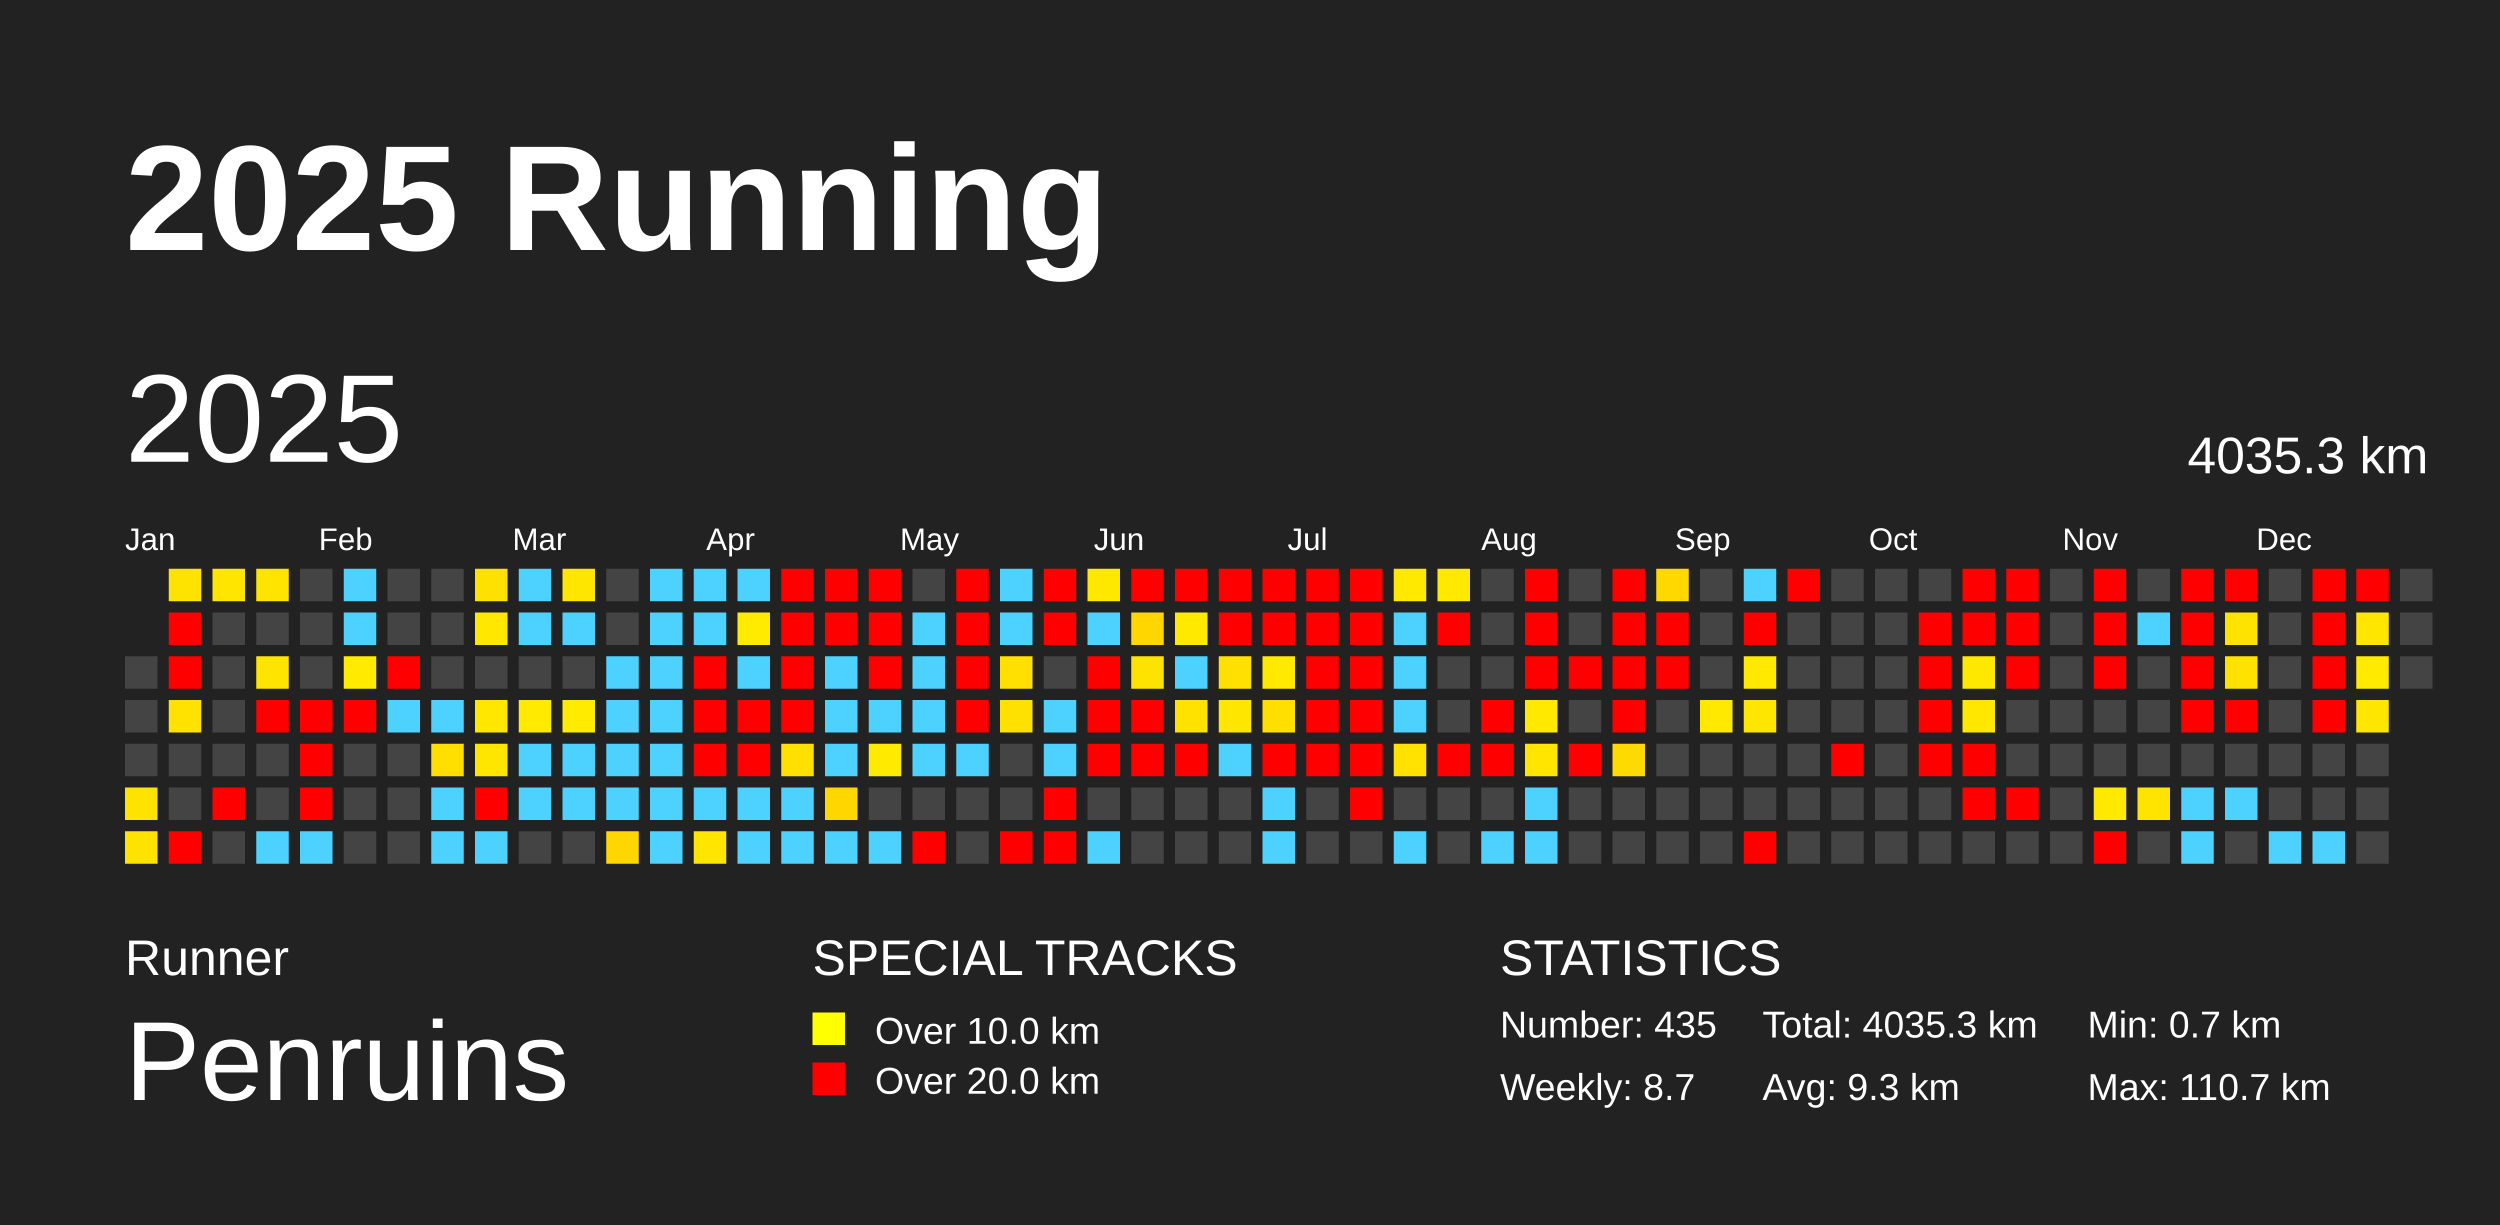
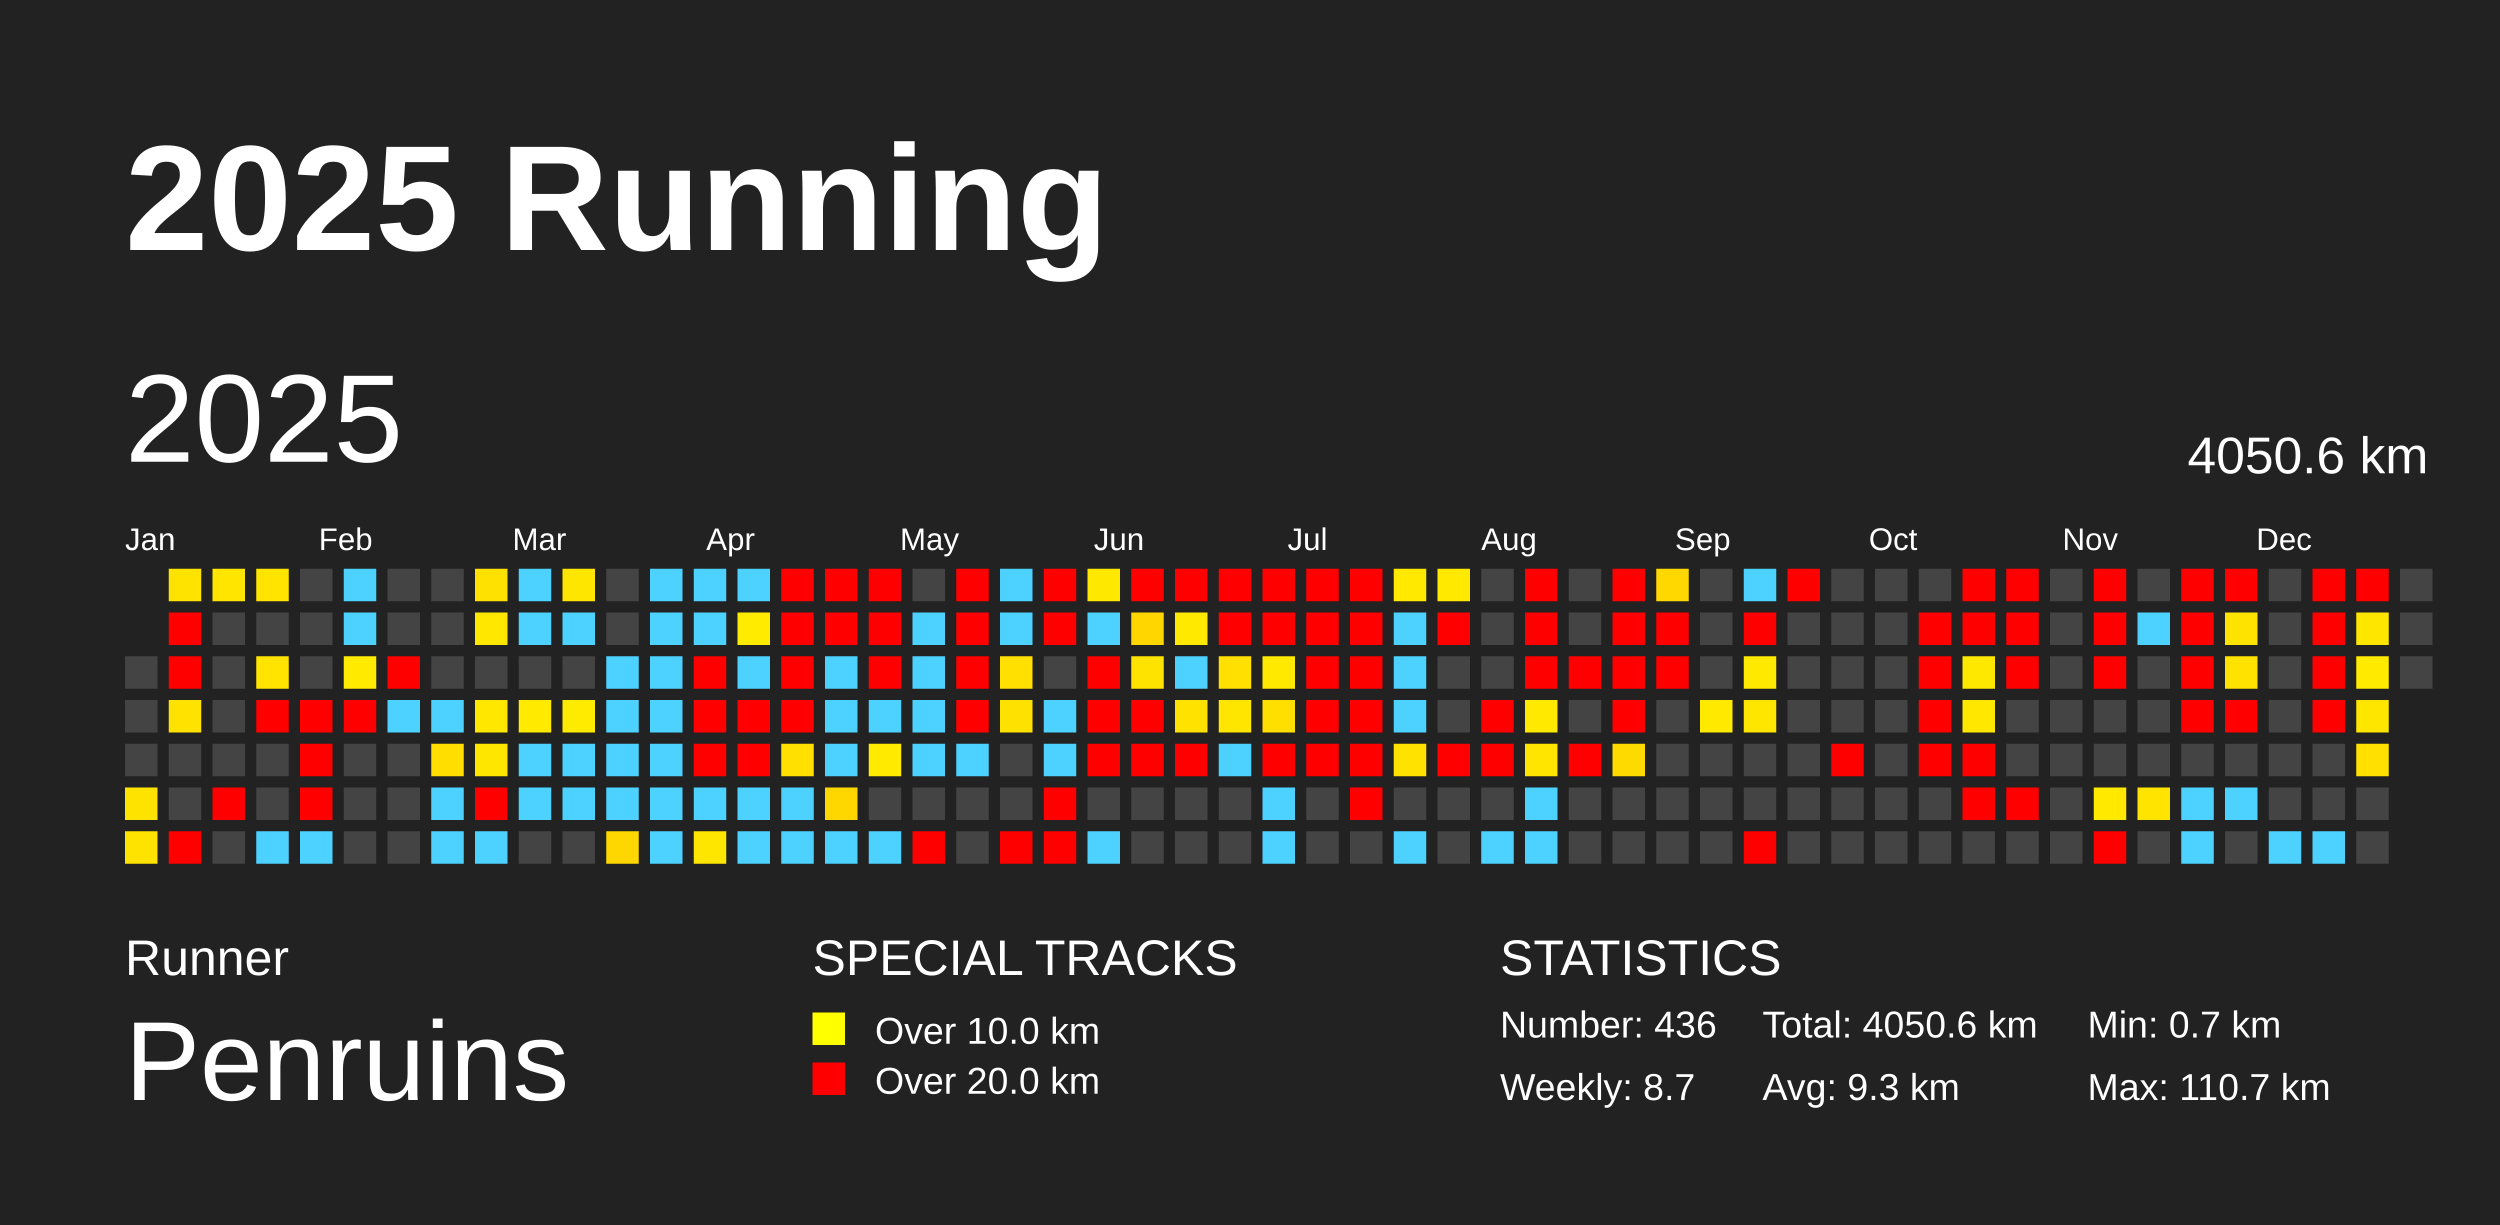
<svg xmlns="http://www.w3.org/2000/svg" baseProfile="full" height="98mm" version="1.1" viewBox="0,0,200,98" width="200mm">
  <defs />
  <rect fill="#222222" height="98" width="200" x="0" y="0" />
  <text fill="#FFFFFF" style="font-size:12px; font-family:Arial; font-weight:bold;" x="10" y="20">2025 Running</text>
  <text fill="#FFFFFF" style="font-size:4px; font-family:Arial" x="10" y="78">Runner</text>
  <text fill="#FFFFFF" style="font-size:9px; font-family:Arial" x="10" y="88">Penruins</text>
  <text fill="#FFFFFF" style="font-size:4px; font-family:Arial" x="65" y="78">SPECIAL TRACKS</text>
  <rect fill="yellow" height="2.6" width="2.6" x="65" y="81" />
  <text fill="#FFFFFF" style="font-size:3px; font-family:Arial" x="70" y="83.5">Over 10.0 km</text>
  <rect fill="red" height="2.6" width="2.6" x="65" y="85" />
  <text fill="#FFFFFF" style="font-size:3px; font-family:Arial" x="70" y="87.5">Over 20.0 km</text>
  <text fill="#FFFFFF" style="font-size:4px; font-family:Arial" x="120" y="78">STATISTICS</text>
-   <text fill="#FFFFFF" style="font-size:3px; font-family:Arial" x="120" y="83">Number: 435</text>
+   <text fill="#FFFFFF" style="font-size:3px; font-family:Arial" x="120" y="83">Number: 436</text>
  <text fill="#FFFFFF" style="font-size:3px; font-family:Arial" x="120" y="88">Weekly: 8.7</text>
-   <text fill="#FFFFFF" style="font-size:3px; font-family:Arial" x="141" y="83">Total: 4035.3 km</text>
+   <text fill="#FFFFFF" style="font-size:3px; font-family:Arial" x="141" y="83">Total: 4050.6 km</text>
  <text fill="#FFFFFF" style="font-size:3px; font-family:Arial" x="141" y="88">Avg: 9.3 km</text>
  <text fill="#FFFFFF" style="font-size:3px; font-family:Arial" x="167" y="83">Min: 0.7 km</text>
  <text fill="#FFFFFF" style="font-size:3px; font-family:Arial" x="167" y="88">Max: 110.7 km</text>
  <text dominant-baseline="hanging" fill="#FFFFFF" style="font-size:10.0px; font-family:Arial;" x="10" y="30">2025</text>
-   <text dominant-baseline="hanging" fill="#FFFFFF" style="font-size:4.125px; font-family:Arial;" x="175" y="35">4035.3 km</text>
+   <text dominant-baseline="hanging" fill="#FFFFFF" style="font-size:4.125px; font-family:Arial;" x="175" y="35">4050.6 km</text>
  <text fill="#FFFFFF" style="font-size:2.5px; font-family:Arial" x="10.0" y="44">Jan</text>
  <text fill="#FFFFFF" style="font-size:2.5px; font-family:Arial" x="25.5" y="44">Feb</text>
  <text fill="#FFFFFF" style="font-size:2.5px; font-family:Arial" x="41.0" y="44">Mar</text>
  <text fill="#FFFFFF" style="font-size:2.5px; font-family:Arial" x="56.5" y="44">Apr</text>
  <text fill="#FFFFFF" style="font-size:2.5px; font-family:Arial" x="72.0" y="44">May</text>
  <text fill="#FFFFFF" style="font-size:2.5px; font-family:Arial" x="87.5" y="44">Jun</text>
  <text fill="#FFFFFF" style="font-size:2.5px; font-family:Arial" x="103.0" y="44">Jul</text>
  <text fill="#FFFFFF" style="font-size:2.5px; font-family:Arial" x="118.5" y="44">Aug</text>
  <text fill="#FFFFFF" style="font-size:2.5px; font-family:Arial" x="134.0" y="44">Sep</text>
  <text fill="#FFFFFF" style="font-size:2.5px; font-family:Arial" x="149.5" y="44">Oct</text>
  <text fill="#FFFFFF" style="font-size:2.5px; font-family:Arial" x="165.0" y="44">Nov</text>
  <text fill="#FFFFFF" style="font-size:2.5px; font-family:Arial" x="180.5" y="44">Dec</text>
  <rect fill="#444444" height="2.6" width="2.6" x="10.0" y="52.5" />
  <rect fill="#444444" height="2.6" width="2.6" x="10.0" y="56.0" />
  <rect fill="#444444" height="2.6" width="2.6" x="10.0" y="59.5" />
  <rect fill="#ffe300" height="2.6" width="2.6" x="10.0" y="63.0" />
  <rect fill="#ffe300" height="2.6" width="2.6" x="10.0" y="66.5" />
  <rect fill="#ffe300" height="2.6" width="2.6" x="13.5" y="45.5" />
  <rect fill="red" height="2.6" width="2.6" x="13.5" y="49.0" />
  <rect fill="red" height="2.6" width="2.6" x="13.5" y="52.5" />
  <rect fill="#ffe200" height="2.6" width="2.6" x="13.5" y="56.0" />
  <rect fill="#444444" height="2.6" width="2.6" x="13.5" y="59.5" />
  <rect fill="#444444" height="2.6" width="2.6" x="13.5" y="63.0" />
  <rect fill="red" height="2.6" width="2.6" x="13.5" y="66.5" />
  <rect fill="#ffe500" height="2.6" width="2.6" x="17.0" y="45.5" />
  <rect fill="#444444" height="2.6" width="2.6" x="17.0" y="49.0" />
  <rect fill="#444444" height="2.6" width="2.6" x="17.0" y="52.5" />
  <rect fill="#444444" height="2.6" width="2.6" x="17.0" y="56.0" />
  <rect fill="#444444" height="2.6" width="2.6" x="17.0" y="59.5" />
  <rect fill="red" height="2.6" width="2.6" x="17.0" y="63.0" />
  <rect fill="#444444" height="2.6" width="2.6" x="17.0" y="66.5" />
  <rect fill="#ffe400" height="2.6" width="2.6" x="20.5" y="45.5" />
  <rect fill="#444444" height="2.6" width="2.6" x="20.5" y="49.0" />
  <rect fill="#ffe400" height="2.6" width="2.6" x="20.5" y="52.5" />
  <rect fill="red" height="2.6" width="2.6" x="20.5" y="56.0" />
  <rect fill="#444444" height="2.6" width="2.6" x="20.5" y="59.5" />
  <rect fill="#444444" height="2.6" width="2.6" x="20.5" y="63.0" />
  <rect fill="#4dd2ff" height="2.6" width="2.6" x="20.5" y="66.5" />
  <rect fill="#444444" height="2.6" width="2.6" x="24.0" y="45.5" />
  <rect fill="#444444" height="2.6" width="2.6" x="24.0" y="49.0" />
  <rect fill="#444444" height="2.6" width="2.6" x="24.0" y="52.5" />
  <rect fill="red" height="2.6" width="2.6" x="24.0" y="56.0" />
  <rect fill="red" height="2.6" width="2.6" x="24.0" y="59.5" />
  <rect fill="red" height="2.6" width="2.6" x="24.0" y="63.0" />
  <rect fill="#4dd2ff" height="2.6" width="2.6" x="24.0" y="66.5" />
  <rect fill="#4dd2ff" height="2.6" width="2.6" x="27.5" y="45.5" />
  <rect fill="#4dd2ff" height="2.6" width="2.6" x="27.5" y="49.0" />
  <rect fill="#ffea00" height="2.6" width="2.6" x="27.5" y="52.5" />
  <rect fill="red" height="2.6" width="2.6" x="27.5" y="56.0" />
  <rect fill="#444444" height="2.6" width="2.6" x="27.5" y="59.5" />
  <rect fill="#444444" height="2.6" width="2.6" x="27.5" y="63.0" />
  <rect fill="#444444" height="2.6" width="2.6" x="27.5" y="66.5" />
  <rect fill="#444444" height="2.6" width="2.6" x="31.0" y="45.5" />
  <rect fill="#444444" height="2.6" width="2.6" x="31.0" y="49.0" />
  <rect fill="red" height="2.6" width="2.6" x="31.0" y="52.5" />
  <rect fill="#4dd2ff" height="2.6" width="2.6" x="31.0" y="56.0" />
  <rect fill="#444444" height="2.6" width="2.6" x="31.0" y="59.5" />
  <rect fill="#444444" height="2.6" width="2.6" x="31.0" y="63.0" />
  <rect fill="#444444" height="2.6" width="2.6" x="31.0" y="66.5" />
  <rect fill="#444444" height="2.6" width="2.6" x="34.5" y="45.5" />
  <rect fill="#444444" height="2.6" width="2.6" x="34.5" y="49.0" />
  <rect fill="#444444" height="2.6" width="2.6" x="34.5" y="52.5" />
  <rect fill="#4dd2ff" height="2.6" width="2.6" x="34.5" y="56.0" />
  <rect fill="#ffde00" height="2.6" width="2.6" x="34.5" y="59.5" />
  <rect fill="#4dd2ff" height="2.6" width="2.6" x="34.5" y="63.0" />
  <rect fill="#4dd2ff" height="2.6" width="2.6" x="34.5" y="66.5" />
  <rect fill="#ffe100" height="2.6" width="2.6" x="38.0" y="45.5" />
  <rect fill="#ffe700" height="2.6" width="2.6" x="38.0" y="49.0" />
  <rect fill="#444444" height="2.6" width="2.6" x="38.0" y="52.5" />
  <rect fill="#ffe700" height="2.6" width="2.6" x="38.0" y="56.0" />
  <rect fill="#ffe600" height="2.6" width="2.6" x="38.0" y="59.5" />
  <rect fill="red" height="2.6" width="2.6" x="38.0" y="63.0" />
  <rect fill="#4dd2ff" height="2.6" width="2.6" x="38.0" y="66.5" />
  <rect fill="#4dd2ff" height="2.6" width="2.6" x="41.5" y="45.5" />
  <rect fill="#4dd2ff" height="2.6" width="2.6" x="41.5" y="49.0" />
  <rect fill="#444444" height="2.6" width="2.6" x="41.5" y="52.5" />
  <rect fill="#ffea00" height="2.6" width="2.6" x="41.5" y="56.0" />
  <rect fill="#4dd2ff" height="2.6" width="2.6" x="41.5" y="59.5" />
  <rect fill="#4dd2ff" height="2.6" width="2.6" x="41.5" y="63.0" />
  <rect fill="#444444" height="2.6" width="2.6" x="41.5" y="66.5" />
  <rect fill="#ffe600" height="2.6" width="2.6" x="45.0" y="45.5" />
  <rect fill="#4dd2ff" height="2.6" width="2.6" x="45.0" y="49.0" />
  <rect fill="#444444" height="2.6" width="2.6" x="45.0" y="52.5" />
  <rect fill="#ffeb00" height="2.6" width="2.6" x="45.0" y="56.0" />
  <rect fill="#4dd2ff" height="2.6" width="2.6" x="45.0" y="59.5" />
  <rect fill="#4dd2ff" height="2.6" width="2.6" x="45.0" y="63.0" />
  <rect fill="#444444" height="2.6" width="2.6" x="45.0" y="66.5" />
  <rect fill="#444444" height="2.6" width="2.6" x="48.5" y="45.5" />
  <rect fill="#444444" height="2.6" width="2.6" x="48.5" y="49.0" />
  <rect fill="#4dd2ff" height="2.6" width="2.6" x="48.5" y="52.5" />
  <rect fill="#4dd2ff" height="2.6" width="2.6" x="48.5" y="56.0" />
  <rect fill="#4dd2ff" height="2.6" width="2.6" x="48.5" y="59.5" />
  <rect fill="#4dd2ff" height="2.6" width="2.6" x="48.5" y="63.0" />
  <rect fill="#ffd700" height="2.6" width="2.6" x="48.5" y="66.5" />
  <rect fill="#4dd2ff" height="2.6" width="2.6" x="52.0" y="45.5" />
  <rect fill="#4dd2ff" height="2.6" width="2.6" x="52.0" y="49.0" />
  <rect fill="#4dd2ff" height="2.6" width="2.6" x="52.0" y="52.5" />
  <rect fill="#4dd2ff" height="2.6" width="2.6" x="52.0" y="56.0" />
  <rect fill="#4dd2ff" height="2.6" width="2.6" x="52.0" y="59.5" />
  <rect fill="#4dd2ff" height="2.6" width="2.6" x="52.0" y="63.0" />
  <rect fill="#4dd2ff" height="2.6" width="2.6" x="52.0" y="66.5" />
  <rect fill="#4dd2ff" height="2.6" width="2.6" x="55.5" y="45.5" />
  <rect fill="#4dd2ff" height="2.6" width="2.6" x="55.5" y="49.0" />
  <rect fill="red" height="2.6" width="2.6" x="55.5" y="52.5" />
  <rect fill="red" height="2.6" width="2.6" x="55.5" y="56.0" />
  <rect fill="red" height="2.6" width="2.6" x="55.5" y="59.5" />
  <rect fill="#4dd2ff" height="2.6" width="2.6" x="55.5" y="63.0" />
  <rect fill="#ffe600" height="2.6" width="2.6" x="55.5" y="66.5" />
  <rect fill="#4dd2ff" height="2.6" width="2.6" x="59.0" y="45.5" />
  <rect fill="#ffeb00" height="2.6" width="2.6" x="59.0" y="49.0" />
  <rect fill="#4dd2ff" height="2.6" width="2.6" x="59.0" y="52.5" />
  <rect fill="red" height="2.6" width="2.6" x="59.0" y="56.0" />
  <rect fill="red" height="2.6" width="2.6" x="59.0" y="59.5" />
  <rect fill="#4dd2ff" height="2.6" width="2.6" x="59.0" y="63.0" />
  <rect fill="#4dd2ff" height="2.6" width="2.6" x="59.0" y="66.5" />
  <rect fill="red" height="2.6" width="2.6" x="62.5" y="45.5" />
  <rect fill="red" height="2.6" width="2.6" x="62.5" y="49.0" />
  <rect fill="red" height="2.6" width="2.6" x="62.5" y="52.5" />
  <rect fill="red" height="2.6" width="2.6" x="62.5" y="56.0" />
  <rect fill="#ffe000" height="2.6" width="2.6" x="62.5" y="59.5" />
  <rect fill="#4dd2ff" height="2.6" width="2.6" x="62.5" y="63.0" />
  <rect fill="#4dd2ff" height="2.6" width="2.6" x="62.5" y="66.5" />
  <rect fill="red" height="2.6" width="2.6" x="66.0" y="45.5" />
  <rect fill="red" height="2.6" width="2.6" x="66.0" y="49.0" />
  <rect fill="#4dd2ff" height="2.6" width="2.6" x="66.0" y="52.5" />
  <rect fill="#4dd2ff" height="2.6" width="2.6" x="66.0" y="56.0" />
  <rect fill="#4dd2ff" height="2.6" width="2.6" x="66.0" y="59.5" />
  <rect fill="#ffd700" height="2.6" width="2.6" x="66.0" y="63.0" />
  <rect fill="#4dd2ff" height="2.6" width="2.6" x="66.0" y="66.5" />
  <rect fill="red" height="2.6" width="2.6" x="69.5" y="45.5" />
  <rect fill="red" height="2.6" width="2.6" x="69.5" y="49.0" />
  <rect fill="red" height="2.6" width="2.6" x="69.5" y="52.5" />
  <rect fill="#4dd2ff" height="2.6" width="2.6" x="69.5" y="56.0" />
  <rect fill="#ffea00" height="2.6" width="2.6" x="69.5" y="59.5" />
  <rect fill="#444444" height="2.6" width="2.6" x="69.5" y="63.0" />
  <rect fill="#4dd2ff" height="2.6" width="2.6" x="69.5" y="66.5" />
  <rect fill="#444444" height="2.6" width="2.6" x="73.0" y="45.5" />
  <rect fill="#4dd2ff" height="2.6" width="2.6" x="73.0" y="49.0" />
  <rect fill="#4dd2ff" height="2.6" width="2.6" x="73.0" y="52.5" />
  <rect fill="#4dd2ff" height="2.6" width="2.6" x="73.0" y="56.0" />
  <rect fill="#4dd2ff" height="2.6" width="2.6" x="73.0" y="59.5" />
  <rect fill="#444444" height="2.6" width="2.6" x="73.0" y="63.0" />
  <rect fill="red" height="2.6" width="2.6" x="73.0" y="66.5" />
  <rect fill="red" height="2.6" width="2.6" x="76.5" y="45.5" />
  <rect fill="red" height="2.6" width="2.6" x="76.5" y="49.0" />
  <rect fill="red" height="2.6" width="2.6" x="76.5" y="52.5" />
  <rect fill="red" height="2.6" width="2.6" x="76.5" y="56.0" />
  <rect fill="#4dd2ff" height="2.6" width="2.6" x="76.5" y="59.5" />
  <rect fill="#444444" height="2.6" width="2.6" x="76.5" y="63.0" />
  <rect fill="#444444" height="2.6" width="2.6" x="76.5" y="66.5" />
  <rect fill="#4dd2ff" height="2.6" width="2.6" x="80.0" y="45.5" />
  <rect fill="#4dd2ff" height="2.6" width="2.6" x="80.0" y="49.0" />
  <rect fill="#ffe000" height="2.6" width="2.6" x="80.0" y="52.5" />
  <rect fill="#ffe100" height="2.6" width="2.6" x="80.0" y="56.0" />
  <rect fill="#444444" height="2.6" width="2.6" x="80.0" y="59.5" />
  <rect fill="#444444" height="2.6" width="2.6" x="80.0" y="63.0" />
  <rect fill="red" height="2.6" width="2.6" x="80.0" y="66.5" />
  <rect fill="red" height="2.6" width="2.6" x="83.5" y="45.5" />
  <rect fill="red" height="2.6" width="2.6" x="83.5" y="49.0" />
  <rect fill="#444444" height="2.6" width="2.6" x="83.5" y="52.5" />
  <rect fill="#4dd2ff" height="2.6" width="2.6" x="83.5" y="56.0" />
  <rect fill="#4dd2ff" height="2.6" width="2.6" x="83.5" y="59.5" />
  <rect fill="red" height="2.6" width="2.6" x="83.5" y="63.0" />
  <rect fill="red" height="2.6" width="2.6" x="83.5" y="66.5" />
  <rect fill="#ffe800" height="2.6" width="2.6" x="87.0" y="45.5" />
  <rect fill="#4dd2ff" height="2.6" width="2.6" x="87.0" y="49.0" />
  <rect fill="red" height="2.6" width="2.6" x="87.0" y="52.5" />
  <rect fill="red" height="2.6" width="2.6" x="87.0" y="56.0" />
  <rect fill="red" height="2.6" width="2.6" x="87.0" y="59.5" />
  <rect fill="#444444" height="2.6" width="2.6" x="87.0" y="63.0" />
  <rect fill="#4dd2ff" height="2.6" width="2.6" x="87.0" y="66.5" />
  <rect fill="red" height="2.6" width="2.6" x="90.5" y="45.5" />
  <rect fill="#ffd600" height="2.6" width="2.6" x="90.5" y="49.0" />
  <rect fill="#ffe300" height="2.6" width="2.6" x="90.5" y="52.5" />
  <rect fill="red" height="2.6" width="2.6" x="90.5" y="56.0" />
  <rect fill="red" height="2.6" width="2.6" x="90.5" y="59.5" />
  <rect fill="#444444" height="2.6" width="2.6" x="90.5" y="63.0" />
  <rect fill="#444444" height="2.6" width="2.6" x="90.5" y="66.5" />
  <rect fill="red" height="2.6" width="2.6" x="94.0" y="45.5" />
  <rect fill="#ffe900" height="2.6" width="2.6" x="94.0" y="49.0" />
  <rect fill="#4dd2ff" height="2.6" width="2.6" x="94.0" y="52.5" />
  <rect fill="#ffe200" height="2.6" width="2.6" x="94.0" y="56.0" />
  <rect fill="red" height="2.6" width="2.6" x="94.0" y="59.5" />
  <rect fill="#444444" height="2.6" width="2.6" x="94.0" y="63.0" />
  <rect fill="#444444" height="2.6" width="2.6" x="94.0" y="66.5" />
  <rect fill="red" height="2.6" width="2.6" x="97.5" y="45.5" />
  <rect fill="red" height="2.6" width="2.6" x="97.5" y="49.0" />
  <rect fill="#ffe000" height="2.6" width="2.6" x="97.5" y="52.5" />
  <rect fill="#ffe600" height="2.6" width="2.6" x="97.5" y="56.0" />
  <rect fill="#4dd2ff" height="2.6" width="2.6" x="97.5" y="59.5" />
  <rect fill="#444444" height="2.6" width="2.6" x="97.5" y="63.0" />
  <rect fill="#444444" height="2.6" width="2.6" x="97.5" y="66.5" />
  <rect fill="red" height="2.6" width="2.6" x="101.0" y="45.5" />
  <rect fill="red" height="2.6" width="2.6" x="101.0" y="49.0" />
  <rect fill="#ffe900" height="2.6" width="2.6" x="101.0" y="52.5" />
  <rect fill="#ffdf00" height="2.6" width="2.6" x="101.0" y="56.0" />
  <rect fill="red" height="2.6" width="2.6" x="101.0" y="59.5" />
  <rect fill="#4dd2ff" height="2.6" width="2.6" x="101.0" y="63.0" />
  <rect fill="#4dd2ff" height="2.6" width="2.6" x="101.0" y="66.5" />
  <rect fill="red" height="2.6" width="2.6" x="104.5" y="45.5" />
  <rect fill="red" height="2.6" width="2.6" x="104.5" y="49.0" />
  <rect fill="red" height="2.6" width="2.6" x="104.5" y="52.5" />
  <rect fill="red" height="2.6" width="2.6" x="104.5" y="56.0" />
  <rect fill="red" height="2.6" width="2.6" x="104.5" y="59.5" />
  <rect fill="#444444" height="2.6" width="2.6" x="104.5" y="63.0" />
  <rect fill="#444444" height="2.6" width="2.6" x="104.5" y="66.5" />
  <rect fill="red" height="2.6" width="2.6" x="108.0" y="45.5" />
  <rect fill="red" height="2.6" width="2.6" x="108.0" y="49.0" />
  <rect fill="red" height="2.6" width="2.6" x="108.0" y="52.5" />
  <rect fill="red" height="2.6" width="2.6" x="108.0" y="56.0" />
  <rect fill="red" height="2.6" width="2.6" x="108.0" y="59.5" />
  <rect fill="red" height="2.6" width="2.6" x="108.0" y="63.0" />
  <rect fill="#444444" height="2.6" width="2.6" x="108.0" y="66.5" />
  <rect fill="#ffe900" height="2.6" width="2.6" x="111.5" y="45.5" />
  <rect fill="#4dd2ff" height="2.6" width="2.6" x="111.5" y="49.0" />
  <rect fill="#4dd2ff" height="2.6" width="2.6" x="111.5" y="52.5" />
  <rect fill="#4dd2ff" height="2.6" width="2.6" x="111.5" y="56.0" />
  <rect fill="#ffe200" height="2.6" width="2.6" x="111.5" y="59.5" />
  <rect fill="#444444" height="2.6" width="2.6" x="111.5" y="63.0" />
  <rect fill="#4dd2ff" height="2.6" width="2.6" x="111.5" y="66.5" />
  <rect fill="#ffe900" height="2.6" width="2.6" x="115.0" y="45.5" />
  <rect fill="red" height="2.6" width="2.6" x="115.0" y="49.0" />
  <rect fill="#444444" height="2.6" width="2.6" x="115.0" y="52.5" />
  <rect fill="#444444" height="2.6" width="2.6" x="115.0" y="56.0" />
  <rect fill="red" height="2.6" width="2.6" x="115.0" y="59.5" />
  <rect fill="#444444" height="2.6" width="2.6" x="115.0" y="63.0" />
  <rect fill="#444444" height="2.6" width="2.6" x="115.0" y="66.5" />
  <rect fill="#444444" height="2.6" width="2.6" x="118.5" y="45.5" />
  <rect fill="#444444" height="2.6" width="2.6" x="118.5" y="49.0" />
  <rect fill="#444444" height="2.6" width="2.6" x="118.5" y="52.5" />
  <rect fill="red" height="2.6" width="2.6" x="118.5" y="56.0" />
  <rect fill="red" height="2.6" width="2.6" x="118.5" y="59.5" />
  <rect fill="#444444" height="2.6" width="2.6" x="118.5" y="63.0" />
  <rect fill="#4dd2ff" height="2.6" width="2.6" x="118.5" y="66.5" />
  <rect fill="red" height="2.6" width="2.6" x="122.0" y="45.5" />
  <rect fill="red" height="2.6" width="2.6" x="122.0" y="49.0" />
  <rect fill="red" height="2.6" width="2.6" x="122.0" y="52.5" />
  <rect fill="#ffe900" height="2.6" width="2.6" x="122.0" y="56.0" />
  <rect fill="#ffe500" height="2.6" width="2.6" x="122.0" y="59.5" />
  <rect fill="#4dd2ff" height="2.6" width="2.6" x="122.0" y="63.0" />
  <rect fill="#4dd2ff" height="2.6" width="2.6" x="122.0" y="66.5" />
  <rect fill="#444444" height="2.6" width="2.6" x="125.5" y="45.5" />
  <rect fill="#444444" height="2.6" width="2.6" x="125.5" y="49.0" />
  <rect fill="red" height="2.6" width="2.6" x="125.5" y="52.5" />
  <rect fill="#444444" height="2.6" width="2.6" x="125.5" y="56.0" />
  <rect fill="red" height="2.6" width="2.6" x="125.5" y="59.5" />
  <rect fill="#444444" height="2.6" width="2.6" x="125.5" y="63.0" />
  <rect fill="#444444" height="2.6" width="2.6" x="125.5" y="66.5" />
  <rect fill="red" height="2.6" width="2.6" x="129.0" y="45.5" />
  <rect fill="red" height="2.6" width="2.6" x="129.0" y="49.0" />
  <rect fill="red" height="2.6" width="2.6" x="129.0" y="52.5" />
  <rect fill="red" height="2.6" width="2.6" x="129.0" y="56.0" />
  <rect fill="#ffda00" height="2.6" width="2.6" x="129.0" y="59.5" />
  <rect fill="#444444" height="2.6" width="2.6" x="129.0" y="63.0" />
  <rect fill="#444444" height="2.6" width="2.6" x="129.0" y="66.5" />
  <rect fill="#ffd800" height="2.6" width="2.6" x="132.5" y="45.5" />
  <rect fill="red" height="2.6" width="2.6" x="132.5" y="49.0" />
  <rect fill="red" height="2.6" width="2.6" x="132.5" y="52.5" />
  <rect fill="#444444" height="2.6" width="2.6" x="132.5" y="56.0" />
  <rect fill="#444444" height="2.6" width="2.6" x="132.5" y="59.5" />
  <rect fill="#444444" height="2.6" width="2.6" x="132.5" y="63.0" />
  <rect fill="#444444" height="2.6" width="2.6" x="132.5" y="66.5" />
  <rect fill="#444444" height="2.6" width="2.6" x="136.0" y="45.5" />
  <rect fill="#444444" height="2.6" width="2.6" x="136.0" y="49.0" />
  <rect fill="#444444" height="2.6" width="2.6" x="136.0" y="52.5" />
  <rect fill="#ffe900" height="2.6" width="2.6" x="136.0" y="56.0" />
  <rect fill="#444444" height="2.6" width="2.6" x="136.0" y="59.5" />
  <rect fill="#444444" height="2.6" width="2.6" x="136.0" y="63.0" />
  <rect fill="#444444" height="2.6" width="2.6" x="136.0" y="66.5" />
  <rect fill="#4dd2ff" height="2.6" width="2.6" x="139.5" y="45.5" />
  <rect fill="red" height="2.6" width="2.6" x="139.5" y="49.0" />
  <rect fill="#ffe900" height="2.6" width="2.6" x="139.5" y="52.5" />
  <rect fill="#ffe600" height="2.6" width="2.6" x="139.5" y="56.0" />
  <rect fill="#444444" height="2.6" width="2.6" x="139.5" y="59.5" />
  <rect fill="#444444" height="2.6" width="2.6" x="139.5" y="63.0" />
  <rect fill="red" height="2.6" width="2.6" x="139.5" y="66.5" />
  <rect fill="red" height="2.6" width="2.6" x="143.0" y="45.5" />
  <rect fill="#444444" height="2.6" width="2.6" x="143.0" y="49.0" />
  <rect fill="#444444" height="2.6" width="2.6" x="143.0" y="52.5" />
  <rect fill="#444444" height="2.6" width="2.6" x="143.0" y="56.0" />
  <rect fill="#444444" height="2.6" width="2.6" x="143.0" y="59.5" />
  <rect fill="#444444" height="2.6" width="2.6" x="143.0" y="63.0" />
  <rect fill="#444444" height="2.6" width="2.6" x="143.0" y="66.5" />
  <rect fill="#444444" height="2.6" width="2.6" x="146.5" y="45.5" />
  <rect fill="#444444" height="2.6" width="2.6" x="146.5" y="49.0" />
  <rect fill="#444444" height="2.6" width="2.6" x="146.5" y="52.5" />
  <rect fill="#444444" height="2.6" width="2.6" x="146.5" y="56.0" />
  <rect fill="red" height="2.6" width="2.6" x="146.5" y="59.5" />
  <rect fill="#444444" height="2.6" width="2.6" x="146.5" y="63.0" />
  <rect fill="#444444" height="2.6" width="2.6" x="146.5" y="66.5" />
  <rect fill="#444444" height="2.6" width="2.6" x="150.0" y="45.5" />
  <rect fill="#444444" height="2.6" width="2.6" x="150.0" y="49.0" />
  <rect fill="#444444" height="2.6" width="2.6" x="150.0" y="52.5" />
  <rect fill="#444444" height="2.6" width="2.6" x="150.0" y="56.0" />
  <rect fill="#444444" height="2.6" width="2.6" x="150.0" y="59.5" />
  <rect fill="#444444" height="2.6" width="2.6" x="150.0" y="63.0" />
  <rect fill="#444444" height="2.6" width="2.6" x="150.0" y="66.5" />
  <rect fill="#444444" height="2.6" width="2.6" x="153.5" y="45.5" />
  <rect fill="red" height="2.6" width="2.6" x="153.5" y="49.0" />
  <rect fill="red" height="2.6" width="2.6" x="153.5" y="52.5" />
  <rect fill="red" height="2.6" width="2.6" x="153.5" y="56.0" />
  <rect fill="red" height="2.6" width="2.6" x="153.5" y="59.5" />
  <rect fill="#444444" height="2.6" width="2.6" x="153.5" y="63.0" />
  <rect fill="#444444" height="2.6" width="2.6" x="153.5" y="66.5" />
  <rect fill="red" height="2.6" width="2.6" x="157.0" y="45.5" />
  <rect fill="red" height="2.6" width="2.6" x="157.0" y="49.0" />
  <rect fill="#ffe800" height="2.6" width="2.6" x="157.0" y="52.5" />
  <rect fill="#ffe700" height="2.6" width="2.6" x="157.0" y="56.0" />
  <rect fill="red" height="2.6" width="2.6" x="157.0" y="59.5" />
  <rect fill="red" height="2.6" width="2.6" x="157.0" y="63.0" />
  <rect fill="#444444" height="2.6" width="2.6" x="157.0" y="66.5" />
  <rect fill="red" height="2.6" width="2.6" x="160.5" y="45.5" />
  <rect fill="red" height="2.6" width="2.6" x="160.5" y="49.0" />
  <rect fill="red" height="2.6" width="2.6" x="160.5" y="52.5" />
  <rect fill="#444444" height="2.6" width="2.6" x="160.5" y="56.0" />
  <rect fill="#444444" height="2.6" width="2.6" x="160.5" y="59.5" />
  <rect fill="red" height="2.6" width="2.6" x="160.5" y="63.0" />
  <rect fill="#444444" height="2.6" width="2.6" x="160.5" y="66.5" />
  <rect fill="#444444" height="2.6" width="2.6" x="164.0" y="45.5" />
  <rect fill="#444444" height="2.6" width="2.6" x="164.0" y="49.0" />
  <rect fill="#444444" height="2.6" width="2.6" x="164.0" y="52.5" />
  <rect fill="#444444" height="2.6" width="2.6" x="164.0" y="56.0" />
  <rect fill="#444444" height="2.6" width="2.6" x="164.0" y="59.5" />
  <rect fill="#444444" height="2.6" width="2.6" x="164.0" y="63.0" />
  <rect fill="#444444" height="2.6" width="2.6" x="164.0" y="66.5" />
  <rect fill="red" height="2.6" width="2.6" x="167.5" y="45.5" />
  <rect fill="red" height="2.6" width="2.6" x="167.5" y="49.0" />
  <rect fill="red" height="2.6" width="2.6" x="167.5" y="52.5" />
  <rect fill="#444444" height="2.6" width="2.6" x="167.5" y="56.0" />
  <rect fill="#444444" height="2.6" width="2.6" x="167.5" y="59.5" />
  <rect fill="#ffe900" height="2.6" width="2.6" x="167.5" y="63.0" />
  <rect fill="red" height="2.6" width="2.6" x="167.5" y="66.5" />
  <rect fill="#444444" height="2.6" width="2.6" x="171.0" y="45.5" />
  <rect fill="#4dd2ff" height="2.6" width="2.6" x="171.0" y="49.0" />
  <rect fill="#444444" height="2.6" width="2.6" x="171.0" y="52.5" />
  <rect fill="#444444" height="2.6" width="2.6" x="171.0" y="56.0" />
  <rect fill="#444444" height="2.6" width="2.6" x="171.0" y="59.5" />
  <rect fill="#ffe400" height="2.6" width="2.6" x="171.0" y="63.0" />
  <rect fill="#444444" height="2.6" width="2.6" x="171.0" y="66.5" />
  <rect fill="red" height="2.6" width="2.6" x="174.5" y="45.5" />
  <rect fill="red" height="2.6" width="2.6" x="174.5" y="49.0" />
  <rect fill="red" height="2.6" width="2.6" x="174.5" y="52.5" />
  <rect fill="red" height="2.6" width="2.6" x="174.5" y="56.0" />
  <rect fill="#444444" height="2.6" width="2.6" x="174.5" y="59.5" />
  <rect fill="#4dd2ff" height="2.6" width="2.6" x="174.5" y="63.0" />
  <rect fill="#4dd2ff" height="2.6" width="2.6" x="174.5" y="66.5" />
  <rect fill="red" height="2.6" width="2.6" x="178.0" y="45.5" />
  <rect fill="#ffe300" height="2.6" width="2.6" x="178.0" y="49.0" />
  <rect fill="#ffe200" height="2.6" width="2.6" x="178.0" y="52.5" />
  <rect fill="red" height="2.6" width="2.6" x="178.0" y="56.0" />
  <rect fill="#444444" height="2.6" width="2.6" x="178.0" y="59.5" />
  <rect fill="#4dd2ff" height="2.6" width="2.6" x="178.0" y="63.0" />
  <rect fill="#444444" height="2.6" width="2.6" x="178.0" y="66.5" />
  <rect fill="#444444" height="2.6" width="2.6" x="181.5" y="45.5" />
  <rect fill="#444444" height="2.6" width="2.6" x="181.5" y="49.0" />
  <rect fill="#444444" height="2.6" width="2.6" x="181.5" y="52.5" />
  <rect fill="#444444" height="2.6" width="2.6" x="181.5" y="56.0" />
  <rect fill="#444444" height="2.6" width="2.6" x="181.5" y="59.5" />
  <rect fill="#444444" height="2.6" width="2.6" x="181.5" y="63.0" />
  <rect fill="#4dd2ff" height="2.6" width="2.6" x="181.5" y="66.5" />
  <rect fill="red" height="2.6" width="2.6" x="185.0" y="45.5" />
  <rect fill="red" height="2.6" width="2.6" x="185.0" y="49.0" />
  <rect fill="red" height="2.6" width="2.6" x="185.0" y="52.5" />
  <rect fill="red" height="2.6" width="2.6" x="185.0" y="56.0" />
  <rect fill="#444444" height="2.6" width="2.6" x="185.0" y="59.5" />
  <rect fill="#444444" height="2.6" width="2.6" x="185.0" y="63.0" />
  <rect fill="#4dd2ff" height="2.6" width="2.6" x="185.0" y="66.5" />
  <rect fill="red" height="2.6" width="2.6" x="188.5" y="45.5" />
  <rect fill="#ffe600" height="2.6" width="2.6" x="188.5" y="49.0" />
  <rect fill="#ffea00" height="2.6" width="2.6" x="188.5" y="52.5" />
  <rect fill="#ffe600" height="2.6" width="2.6" x="188.5" y="56.0" />
-   <rect fill="#444444" height="2.6" width="2.6" x="188.5" y="59.5" />
+   <rect fill="#ffe000" height="2.6" width="2.6" x="188.5" y="59.5" />
  <rect fill="#444444" height="2.6" width="2.6" x="188.5" y="63.0" />
  <rect fill="#444444" height="2.6" width="2.6" x="188.5" y="66.5" />
  <rect fill="#444444" height="2.6" width="2.6" x="192.0" y="45.5" />
  <rect fill="#444444" height="2.6" width="2.6" x="192.0" y="49.0" />
  <rect fill="#444444" height="2.6" width="2.6" x="192.0" y="52.5" />
</svg>
